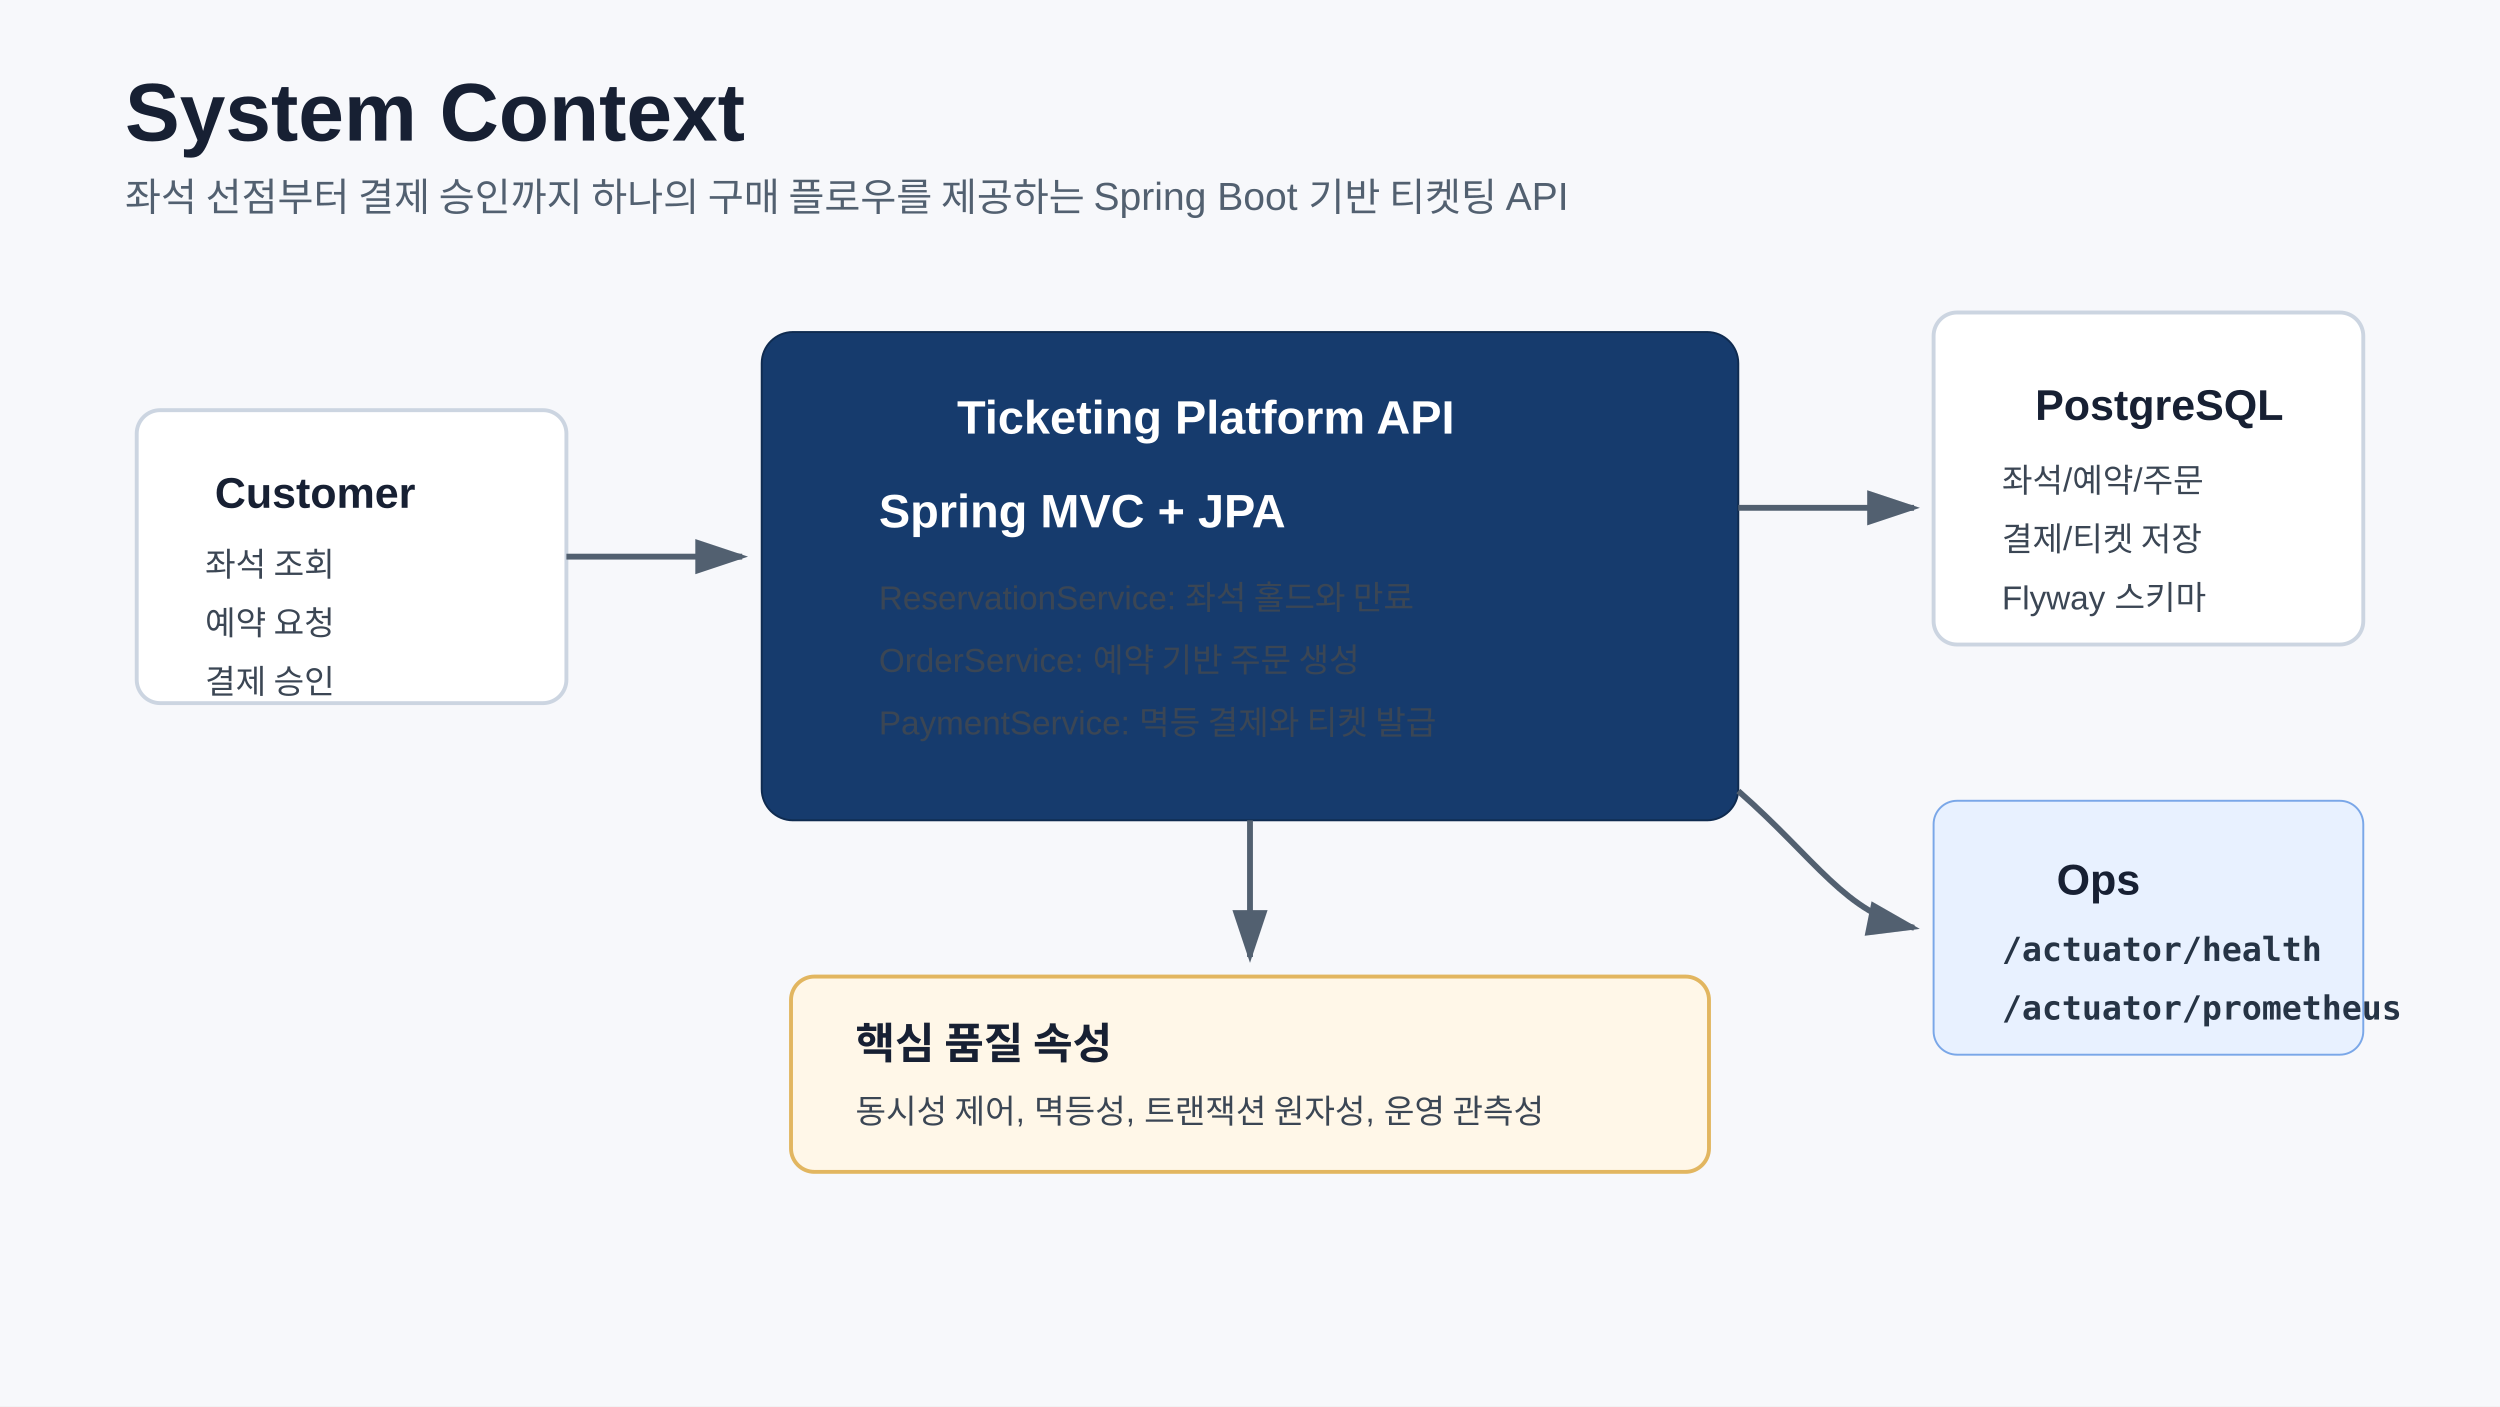
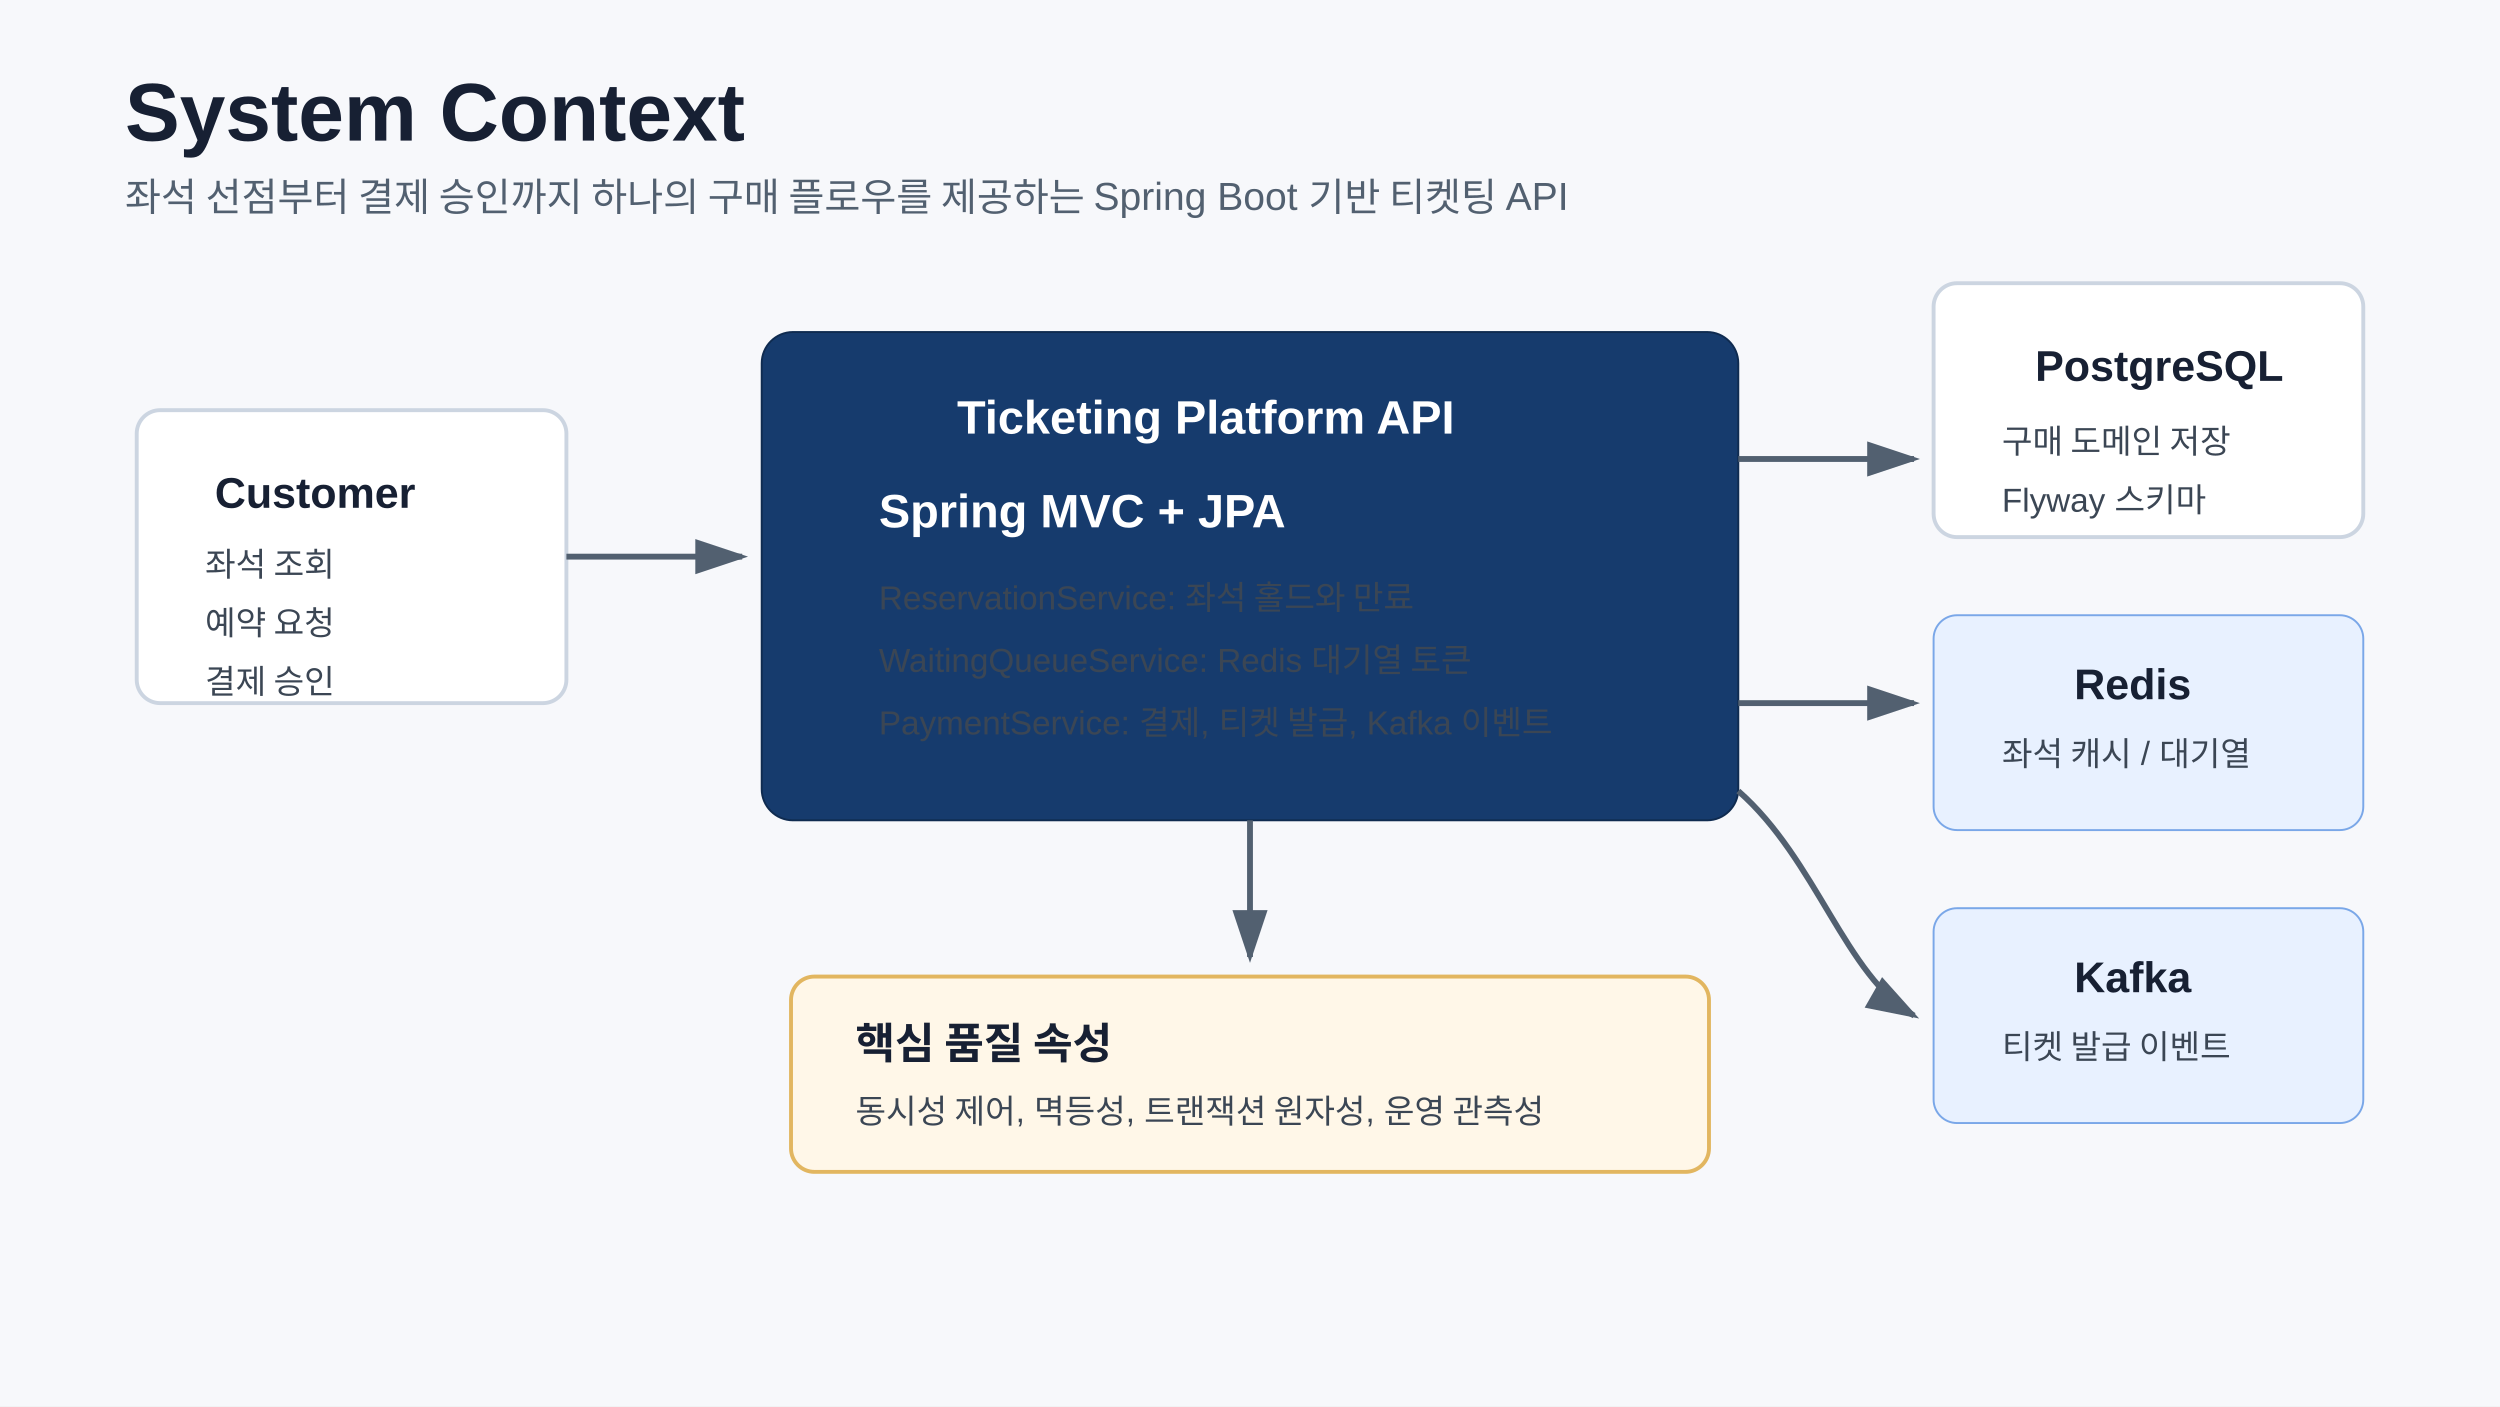
<svg xmlns="http://www.w3.org/2000/svg" width="1280" height="720" viewBox="0 0 1280 720" role="img" aria-labelledby="title desc">
  <defs>
    <style>
      .bg{fill:#f7f8fb}.title{font:700 42px 'Segoe UI',Arial,sans-serif;fill:#172033}.sub{font:400 20px 'Segoe UI',Arial,sans-serif;fill:#526070}
      .box{fill:#fff;stroke:#ccd5e1;stroke-width:2}.primary{fill:#163b6d;stroke:#0f2b50}.accent{fill:#e8f1ff;stroke:#7aa7e8}
      .label{font:700 22px 'Segoe UI',Arial,sans-serif;fill:#172033}.labelWhite{font:700 24px 'Segoe UI',Arial,sans-serif;fill:#fff}.text{font:400 17px 'Segoe UI',Arial,sans-serif;fill:#3b4654}
      .arrow{stroke:#526070;stroke-width:3;fill:none;marker-end:url(#arrow)}.note{fill:#fff7e8;stroke:#e2b660;stroke-width:2}.mono{font:600 17px Consolas,monospace;fill:#263445}
    </style>
    <marker id="arrow" markerWidth="10" markerHeight="10" refX="8" refY="3" orient="auto" markerUnits="strokeWidth">
      <path d="M0,0 L0,6 L9,3 z" fill="#526070" />
    </marker>
  </defs>
  <rect class="bg" width="1280" height="720" />
  <text x="64" y="72" class="title">System Context</text>
  <text x="64" y="108" class="sub">좌석 선점부터 결제 승인까지 하나의 구매 플로우를 제공하는 Spring Boot 기반 티켓팅 API</text>
  <rect x="70" y="210" width="220" height="150" rx="12" class="box" />
  <text x="110" y="260" class="label">Customer</text>
  <text x="105" y="295" class="text">좌석 조회</text>
  <text x="105" y="325" class="text">예약 요청</text>
  <text x="105" y="355" class="text">결제 승인</text>
  <rect x="390" y="170" width="500" height="250" rx="16" class="primary" />
  <text x="490" y="222" class="labelWhite">Ticketing Platform API</text>
  <text x="450" y="270" class="labelWhite">Spring MVC + JPA</text>
  <text x="450" y="312" class="text" fill="#dbe8ff">ReservationService: 좌석 홀드와 만료</text>
-   <text x="450" y="344" class="text" fill="#dbe8ff">OrderService: 예약 기반 주문 생성</text>
-   <text x="450" y="376" class="text" fill="#dbe8ff">PaymentService: 멱등 결제와 티켓 발급</text>
-   <rect x="990" y="160" width="220" height="170" rx="12" class="box" />
-   <text x="1042" y="215" class="label">PostgreSQL</text>
-   <text x="1025" y="252" class="text">좌석/예약/주문</text>
-   <text x="1025" y="282" class="text">결제/티켓 저장</text>
-   <text x="1025" y="312" class="text">Flyway 스키마</text>
-   <rect x="990" y="410" width="220" height="130" rx="12" class="accent" />
-   <text x="1053" y="458" class="label">Ops</text>
-   <text x="1025" y="492" class="mono">/actuator/health</text>
-   <text x="1025" y="522" class="mono">/actuator/prometheus</text>
+   <text x="450" y="344" class="text" fill="#dbe8ff">WaitingQueueService: Redis 대기열 토큰</text>
+   <text x="450" y="376" class="text" fill="#dbe8ff">PaymentService: 결제, 티켓 발급, Kafka 이벤트</text>
+   <rect x="990" y="145" width="220" height="130" rx="12" class="box" />
+   <text x="1042" y="195" class="label">PostgreSQL</text>
+   <text x="1025" y="232" class="text">구매 도메인 저장</text>
+   <text x="1025" y="262" class="text">Flyway 스키마</text>
+   <rect x="990" y="315" width="220" height="110" rx="12" class="accent" />
+   <text x="1062" y="358" class="label">Redis</text>
+   <text x="1025" y="392" class="text">좌석 캐시 / 대기열</text>
+   <rect x="990" y="465" width="220" height="110" rx="12" class="accent" />
+   <text x="1062" y="508" class="label">Kafka</text>
+   <text x="1025" y="542" class="text">티켓 발급 이벤트</text>
  <rect x="405" y="500" width="470" height="100" rx="12" class="note" />
  <text x="438" y="542" class="label">핵심 품질 속성</text>
  <text x="438" y="575" class="text">동시성 제어, 멱등성, 트랜잭션 원자성, 운영 관측성</text>
  <path d="M290 285 H380" class="arrow" />
-   <path d="M890 260 H980" class="arrow" />
-   <path d="M890 405 C930 440 945 468 980 475" class="arrow" />
+   <path d="M890 235 H980" class="arrow" />
+   <path d="M890 360 H980" class="arrow" />
+   <path d="M890 405 C930 440 945 500 980 520" class="arrow" />
  <path d="M640 420 V490" class="arrow" />
</svg>
